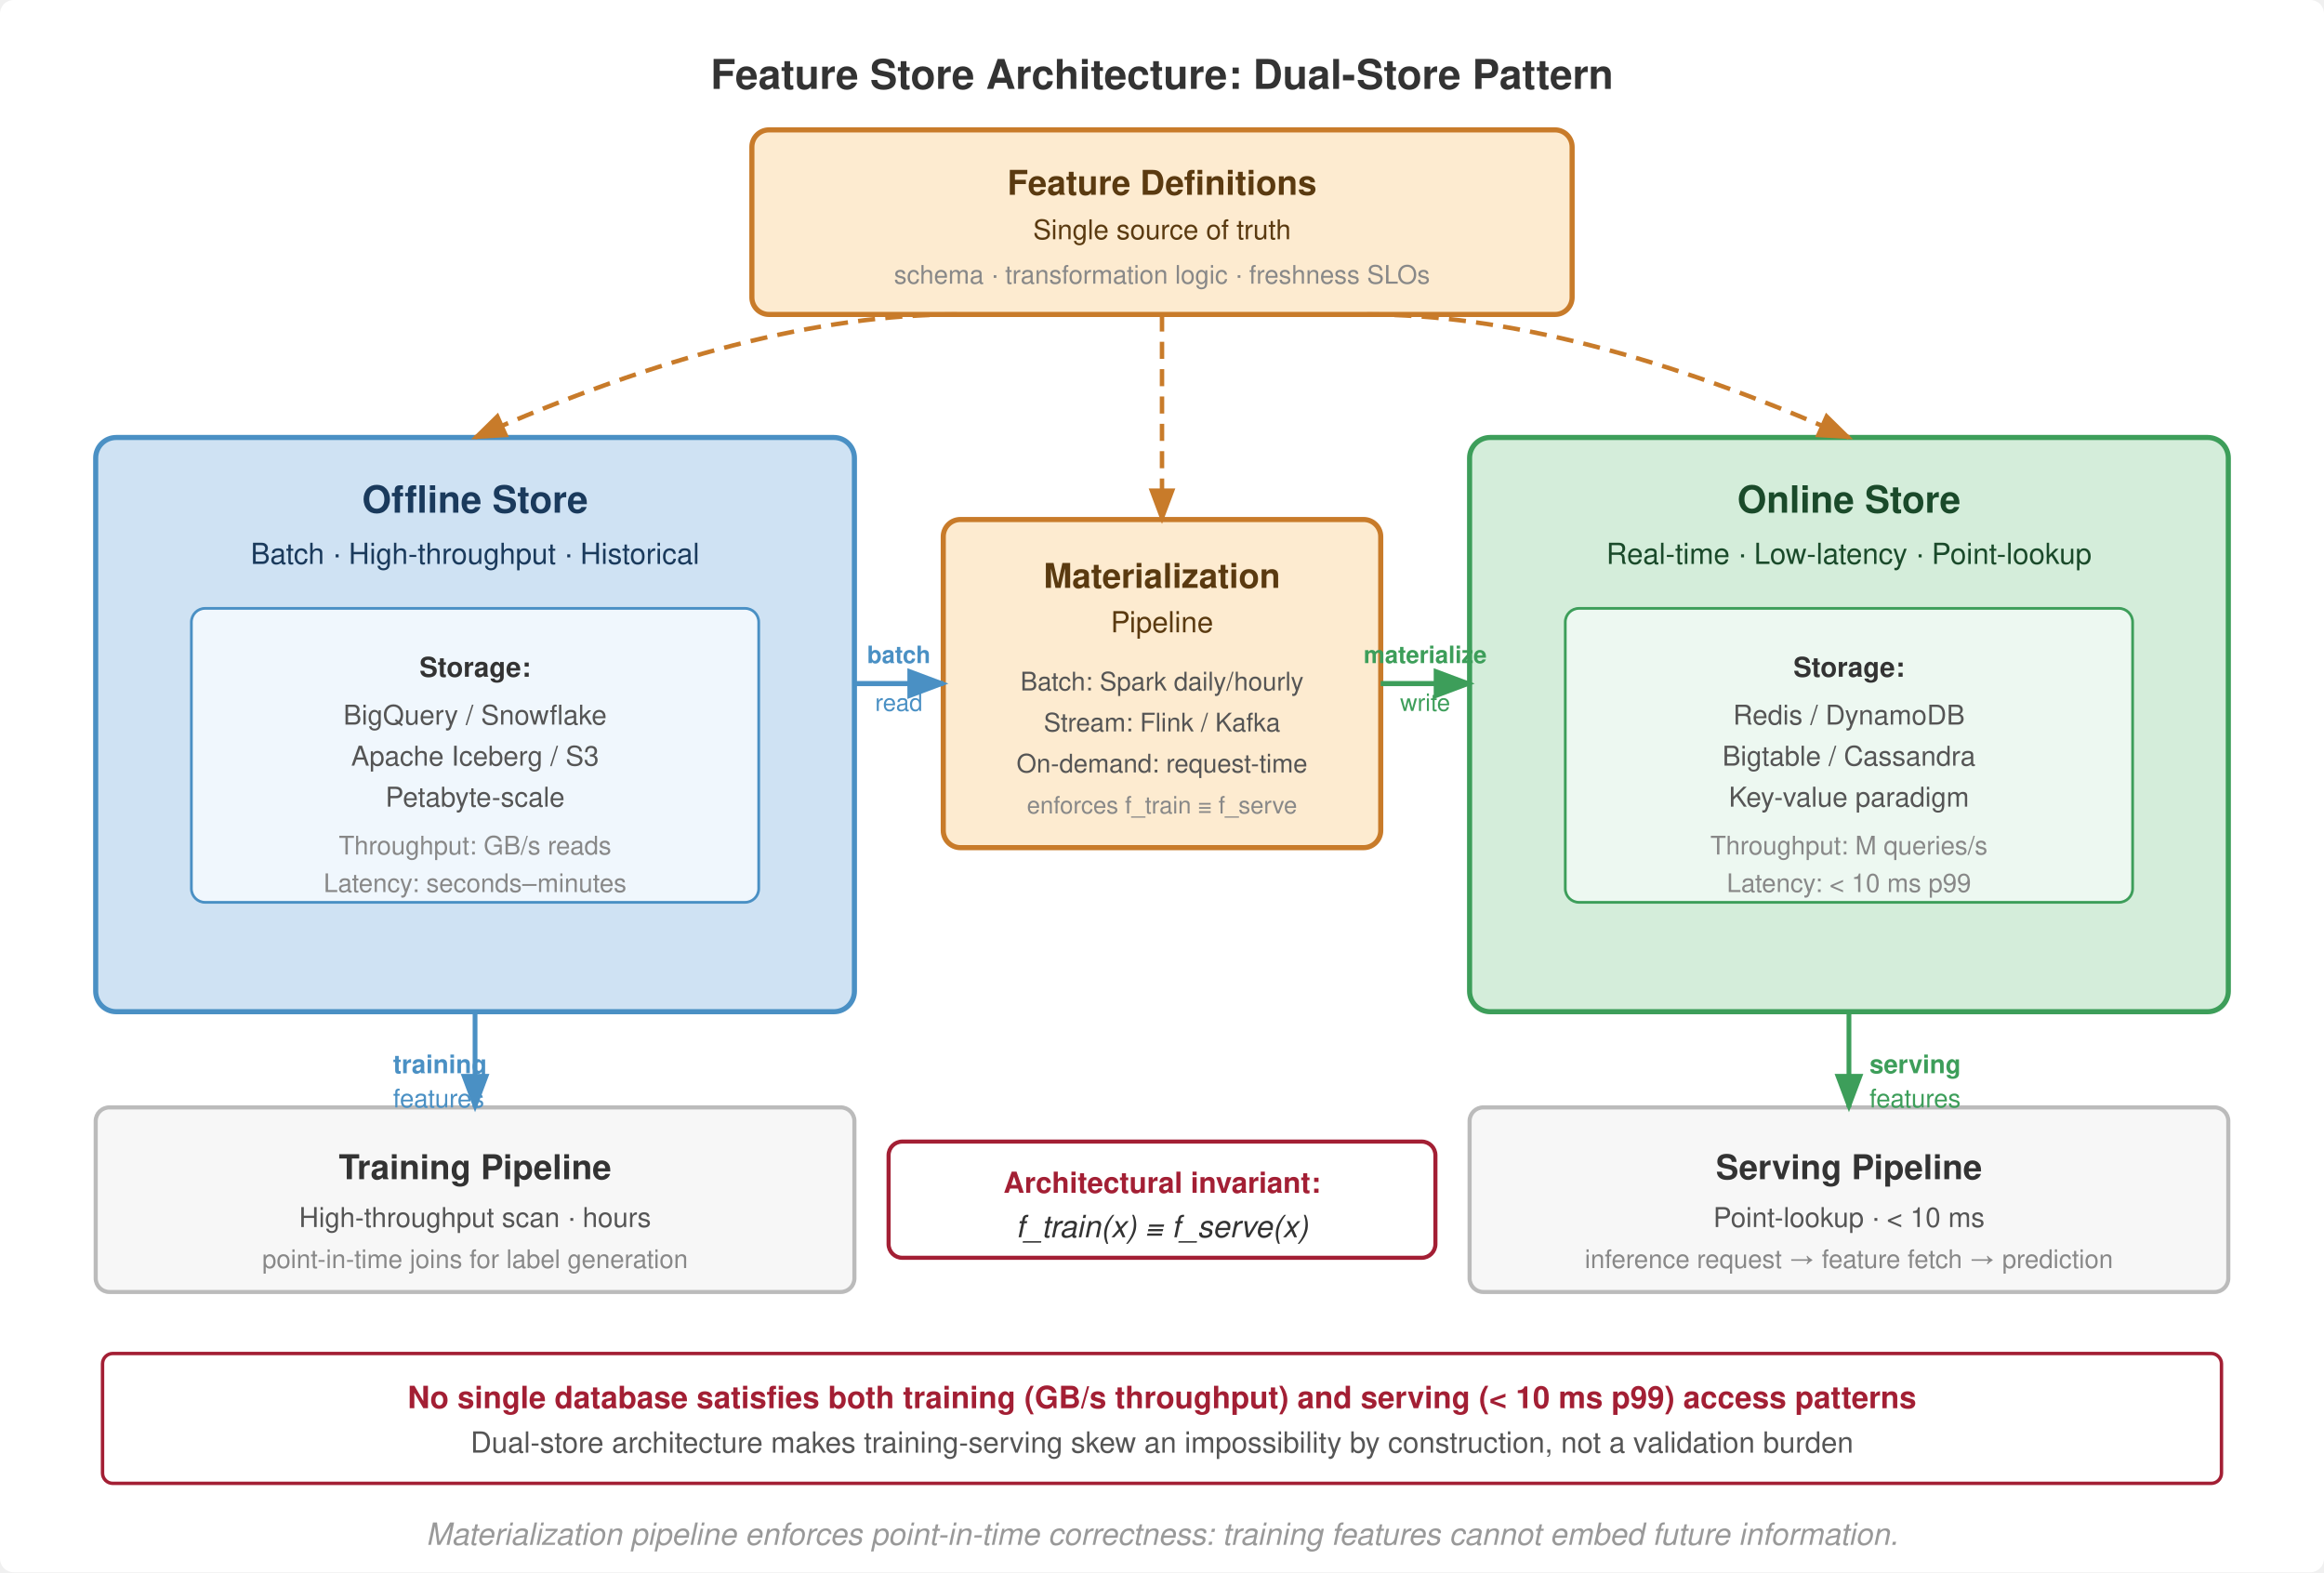
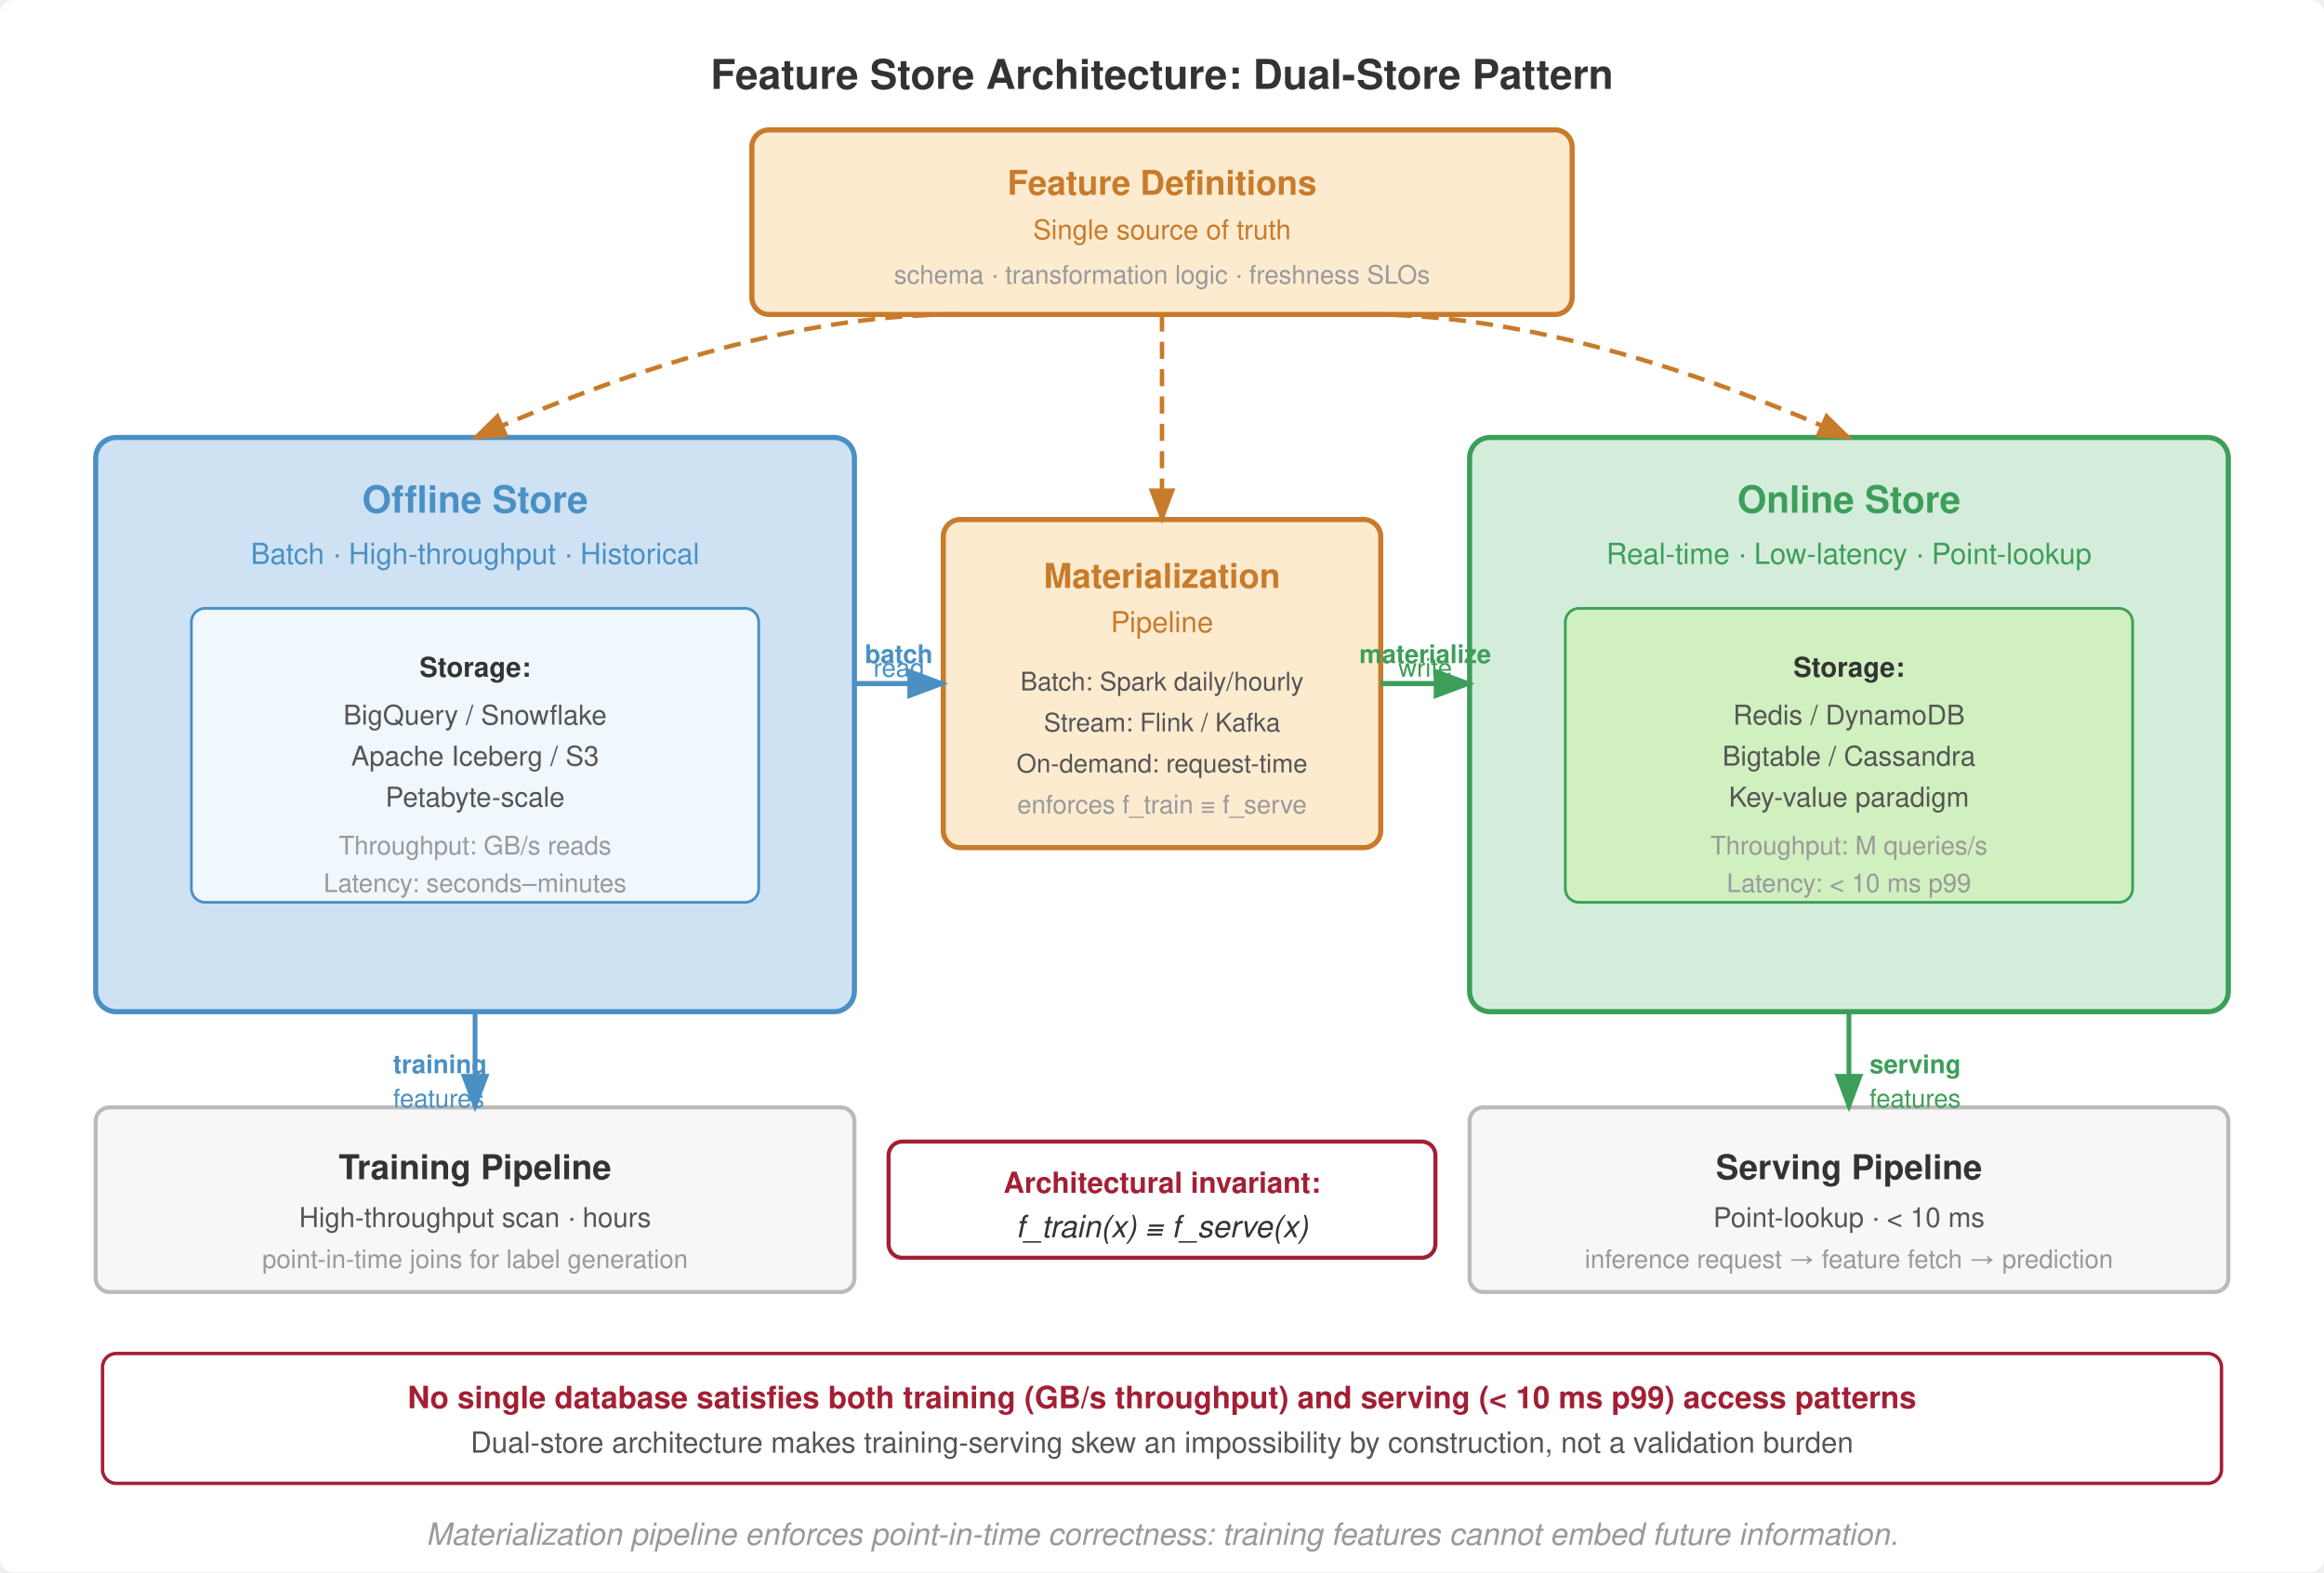
<svg xmlns="http://www.w3.org/2000/svg" viewBox="0 0 680 460" font-family="Helvetica Neue, Helvetica, Arial, sans-serif">
  <rect width="680" height="460" fill="#fff" rx="4" />
  <defs>
    <marker id="arrow" markerWidth="8" markerHeight="6" refX="7" refY="3" orient="auto">
      <path d="M0,0 L8,3 L0,6 Z" fill="#555" />
    </marker>
    <marker id="arrow-orange" markerWidth="8" markerHeight="6" refX="7" refY="3" orient="auto">
      <path d="M0,0 L8,3 L0,6 Z" fill="#c87b2a" />
    </marker>
    <marker id="arrow-blue" markerWidth="8" markerHeight="6" refX="7" refY="3" orient="auto">
      <path d="M0,0 L8,3 L0,6 Z" fill="#4a90c4" />
    </marker>
    <marker id="arrow-green" markerWidth="8" markerHeight="6" refX="7" refY="3" orient="auto">
      <path d="M0,0 L8,3 L0,6 Z" fill="#3d9e5a" />
    </marker>
  </defs>
  <text x="340" y="26" text-anchor="middle" font-size="12" font-weight="700" fill="#333">Feature Store Architecture: Dual-Store Pattern</text>
  <rect x="220" y="38" width="240" height="54" rx="5" fill="#fdebd0" stroke="#c87b2a" stroke-width="1.5" />
-   <text x="340" y="57" text-anchor="middle" font-size="10" font-weight="700" fill="#5a3a10">Feature Definitions</text>
-   <text x="340" y="70" text-anchor="middle" font-size="8" fill="#5a3a10">Single source of truth</text>
-   <text x="340" y="83" text-anchor="middle" font-size="7.5" fill="#888">schema · transformation logic · freshness SLOs</text>
+   <text x="340" y="57" text-anchor="middle" font-size="10" font-weight="700" fill="#c87b2a">Feature Definitions</text>
+   <text x="340" y="70" text-anchor="middle" font-size="8" fill="#c87b2a">Single source of truth</text>
+   <text x="340" y="83" text-anchor="middle" font-size="7.5" fill="#999">schema · transformation logic · freshness SLOs</text>
  <rect x="28" y="128" width="222" height="168" rx="6" fill="#cfe2f3" stroke="#4a90c4" stroke-width="1.5" />
-   <text x="139" y="150" text-anchor="middle" font-size="11" font-weight="700" fill="#1a3a5c">Offline Store</text>
-   <text x="139" y="165" text-anchor="middle" font-size="8.5" fill="#1a3a5c">Batch · High-throughput · Historical</text>
+   <text x="139" y="150" text-anchor="middle" font-size="11" font-weight="700" fill="#4a90c4">Offline Store</text>
+   <text x="139" y="165" text-anchor="middle" font-size="8.5" fill="#4a90c4">Batch · High-throughput · Historical</text>
  <rect x="56" y="178" width="166" height="86" rx="4" fill="#f0f7fd" stroke="#4a90c4" stroke-width="0.8" />
  <text x="139" y="198" text-anchor="middle" font-size="8" font-weight="700" fill="#333">Storage:</text>
  <text x="139" y="212" text-anchor="middle" font-size="8" fill="#555">BigQuery / Snowflake</text>
  <text x="139" y="224" text-anchor="middle" font-size="8" fill="#555">Apache Iceberg / S3</text>
  <text x="139" y="236" text-anchor="middle" font-size="8" fill="#555">Petabyte-scale</text>
-   <text x="139" y="250" text-anchor="middle" font-size="7.5" fill="#888">Throughput: GB/s reads</text>
-   <text x="139" y="261" text-anchor="middle" font-size="7.5" fill="#888">Latency: seconds–minutes</text>
+   <text x="139" y="250" text-anchor="middle" font-size="7.5" fill="#999">Throughput: GB/s reads</text>
+   <text x="139" y="261" text-anchor="middle" font-size="7.5" fill="#999">Latency: seconds–minutes</text>
  <rect x="276" y="152" width="128" height="96" rx="5" fill="#fdebd0" stroke="#c87b2a" stroke-width="1.5" />
-   <text x="340" y="172" text-anchor="middle" font-size="10" font-weight="700" fill="#5a3a10">Materialization</text>
-   <text x="340" y="185" text-anchor="middle" font-size="8.5" fill="#5a3a10">Pipeline</text>
+   <text x="340" y="172" text-anchor="middle" font-size="10" font-weight="700" fill="#c87b2a">Materialization</text>
+   <text x="340" y="185" text-anchor="middle" font-size="8.5" fill="#c87b2a">Pipeline</text>
  <text x="340" y="202" text-anchor="middle" font-size="7.5" fill="#555">Batch: Spark daily/hourly</text>
  <text x="340" y="214" text-anchor="middle" font-size="7.5" fill="#555">Stream: Flink / Kafka</text>
  <text x="340" y="226" text-anchor="middle" font-size="7.5" fill="#555">On-demand: request-time</text>
-   <text x="340" y="238" text-anchor="middle" font-size="7" fill="#888">enforces f_train ≡ f_serve</text>
+   <text x="340" y="238" text-anchor="middle" font-size="7.5" fill="#999">enforces f_train ≡ f_serve</text>
  <rect x="430" y="128" width="222" height="168" rx="6" fill="#d4edda" stroke="#3d9e5a" stroke-width="1.5" />
-   <text x="541" y="150" text-anchor="middle" font-size="11" font-weight="700" fill="#1a4a2a">Online Store</text>
-   <text x="541" y="165" text-anchor="middle" font-size="8.5" fill="#1a4a2a">Real-time · Low-latency · Point-lookup</text>
-   <rect x="458" y="178" width="166" height="86" rx="4" fill="#edf8f1" stroke="#3d9e5a" stroke-width="0.8" />
+   <text x="541" y="150" text-anchor="middle" font-size="11" font-weight="700" fill="#3d9e5a">Online Store</text>
+   <text x="541" y="165" text-anchor="middle" font-size="8.5" fill="#3d9e5a">Real-time · Low-latency · Point-lookup</text>
+   <rect x="458" y="178" width="166" height="86" rx="4" fill="#d0f0c0" stroke="#3d9e5a" stroke-width="0.8" />
  <text x="541" y="198" text-anchor="middle" font-size="8" font-weight="700" fill="#333">Storage:</text>
  <text x="541" y="212" text-anchor="middle" font-size="8" fill="#555">Redis / DynamoDB</text>
  <text x="541" y="224" text-anchor="middle" font-size="8" fill="#555">Bigtable / Cassandra</text>
  <text x="541" y="236" text-anchor="middle" font-size="8" fill="#555">Key-value paradigm</text>
-   <text x="541" y="250" text-anchor="middle" font-size="7.5" fill="#888">Throughput: M queries/s</text>
-   <text x="541" y="261" text-anchor="middle" font-size="7.5" fill="#888">Latency: &lt; 10 ms p99</text>
+   <text x="541" y="250" text-anchor="middle" font-size="7.5" fill="#999">Throughput: M queries/s</text>
+   <text x="541" y="261" text-anchor="middle" font-size="7.5" fill="#999">Latency: &lt; 10 ms p99</text>
  <path d="M 280,92 Q 220,92 139,128" stroke="#c87b2a" stroke-width="1.3" stroke-dasharray="5,3" fill="none" marker-end="url(#arrow-orange)" />
  <path d="M 400,92 Q 460,92 541,128" stroke="#c87b2a" stroke-width="1.3" stroke-dasharray="5,3" fill="none" marker-end="url(#arrow-orange)" />
  <line x1="340" y1="92" x2="340" y2="152" stroke="#c87b2a" stroke-width="1.3" stroke-dasharray="5,3" marker-end="url(#arrow-orange)" />
  <line x1="250" y1="200" x2="276" y2="200" stroke="#4a90c4" stroke-width="1.5" marker-end="url(#arrow-blue)" />
  <line x1="404" y1="200" x2="430" y2="200" stroke="#3d9e5a" stroke-width="1.5" marker-end="url(#arrow-green)" />
-   <text x="263" y="194" text-anchor="middle" font-size="7" fill="#4a90c4" font-weight="600">batch</text>
-   <text x="263" y="208" text-anchor="middle" font-size="7" fill="#4a90c4">read</text>
-   <text x="417" y="194" text-anchor="middle" font-size="7" fill="#3d9e5a" font-weight="600">materialize</text>
-   <text x="417" y="208" text-anchor="middle" font-size="7" fill="#3d9e5a">write</text>
+   <text x="263" y="194" text-anchor="middle" font-size="7.5" fill="#4a90c4" font-weight="600">batch</text>
+   <text x="263" y="198.0" text-anchor="middle" font-size="7.5" fill="#4a90c4">read</text>
+   <text x="417" y="194" text-anchor="middle" font-size="7.5" fill="#3d9e5a" font-weight="600">materialize</text>
+   <text x="417" y="198.0" text-anchor="middle" font-size="7.5" fill="#3d9e5a">write</text>
  <rect x="28" y="324" width="222" height="54" rx="4" fill="#f7f7f7" stroke="#bbb" stroke-width="1.2" />
  <text x="139" y="345" text-anchor="middle" font-size="10" font-weight="700" fill="#333">Training Pipeline</text>
  <text x="139" y="359" text-anchor="middle" font-size="8" fill="#555">High-throughput scan · hours</text>
-   <text x="139" y="371" text-anchor="middle" font-size="7.5" fill="#888">point-in-time joins for label generation</text>
+   <text x="139" y="371" text-anchor="middle" font-size="7.5" fill="#999">point-in-time joins for label generation</text>
  <line x1="139" y1="296" x2="139" y2="324" stroke="#4a90c4" stroke-width="1.4" marker-end="url(#arrow-blue)" />
  <text x="115" y="314" font-size="7.5" fill="#4a90c4" font-weight="600">training</text>
  <text x="115" y="324" font-size="7.5" fill="#4a90c4">features</text>
  <rect x="430" y="324" width="222" height="54" rx="4" fill="#f7f7f7" stroke="#bbb" stroke-width="1.2" />
  <text x="541" y="345" text-anchor="middle" font-size="10" font-weight="700" fill="#333">Serving Pipeline</text>
  <text x="541" y="359" text-anchor="middle" font-size="8" fill="#555">Point-lookup · &lt; 10 ms</text>
-   <text x="541" y="371" text-anchor="middle" font-size="7.5" fill="#888">inference request → feature fetch → prediction</text>
+   <text x="541" y="371" text-anchor="middle" font-size="7.5" fill="#999">inference request → feature fetch → prediction</text>
  <line x1="541" y1="296" x2="541" y2="324" stroke="#3d9e5a" stroke-width="1.4" marker-end="url(#arrow-green)" />
  <text x="547" y="314" font-size="7.5" fill="#3d9e5a" font-weight="600">serving</text>
  <text x="547" y="324" font-size="7.5" fill="#3d9e5a">features</text>
-   <rect x="260" y="334" width="160" height="34" rx="4" fill="white" stroke="#a31f34" stroke-width="1.2" />
+   <rect x="260" y="334" width="160" height="34" rx="4" fill="#fff" stroke="#a31f34" stroke-width="1.2" />
  <text x="340" y="349" text-anchor="middle" font-size="8.5" font-weight="700" fill="#a31f34">Architectural invariant:</text>
  <text x="340" y="362" text-anchor="middle" font-size="9" fill="#333" font-style="italic">f_train(x) ≡ f_serve(x)</text>
-   <rect x="30" y="396" width="620" height="38" rx="3" fill="white" stroke="#a31f34" stroke-width="1.0" />
+   <rect x="30" y="396" width="620" height="38" rx="4" fill="#fff" stroke="#a31f34" stroke-width="1.0" />
  <text x="340" y="412" text-anchor="middle" font-size="9" fill="#a31f34" font-weight="700">No single database satisfies both training (GB/s throughput) and serving (&lt; 10 ms p99) access patterns</text>
  <text x="340" y="425" text-anchor="middle" font-size="8.5" fill="#555">Dual-store architecture makes training-serving skew an impossibility by construction, not a validation burden</text>
  <text x="340" y="452" text-anchor="middle" font-size="9" fill="#999" font-style="italic">Materialization pipeline enforces point-in-time correctness: training features cannot embed future information.</text>
</svg>
